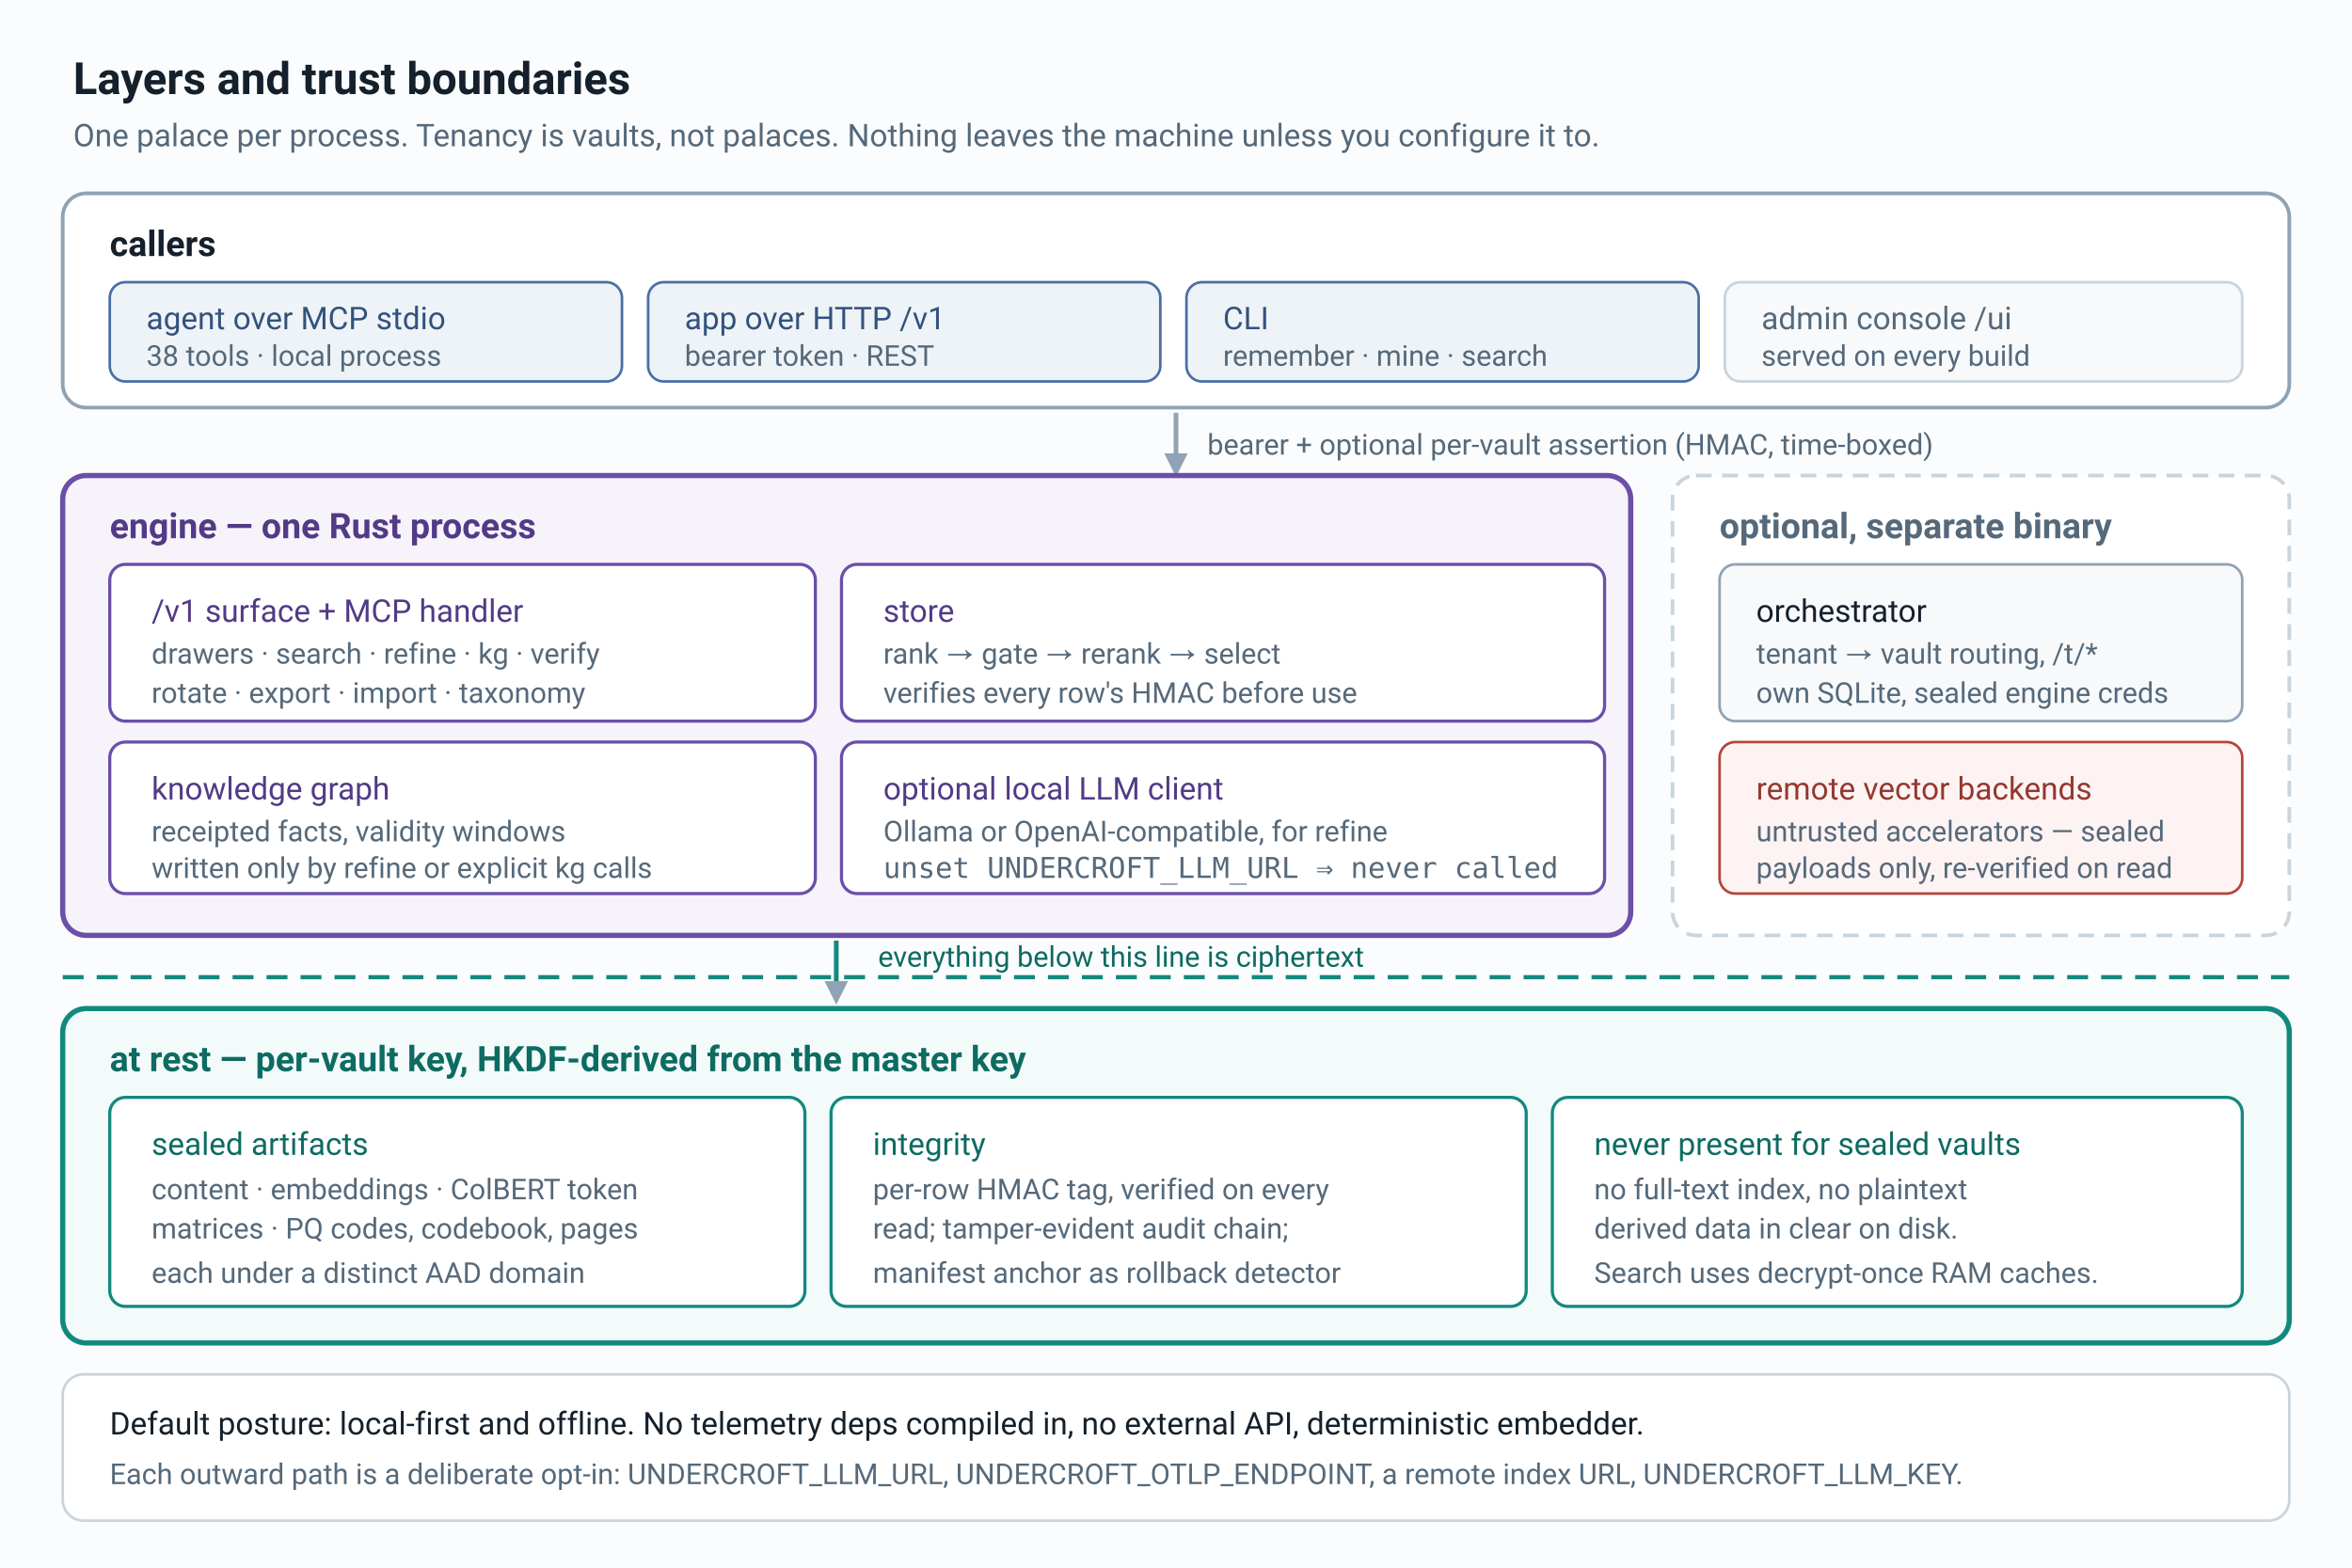
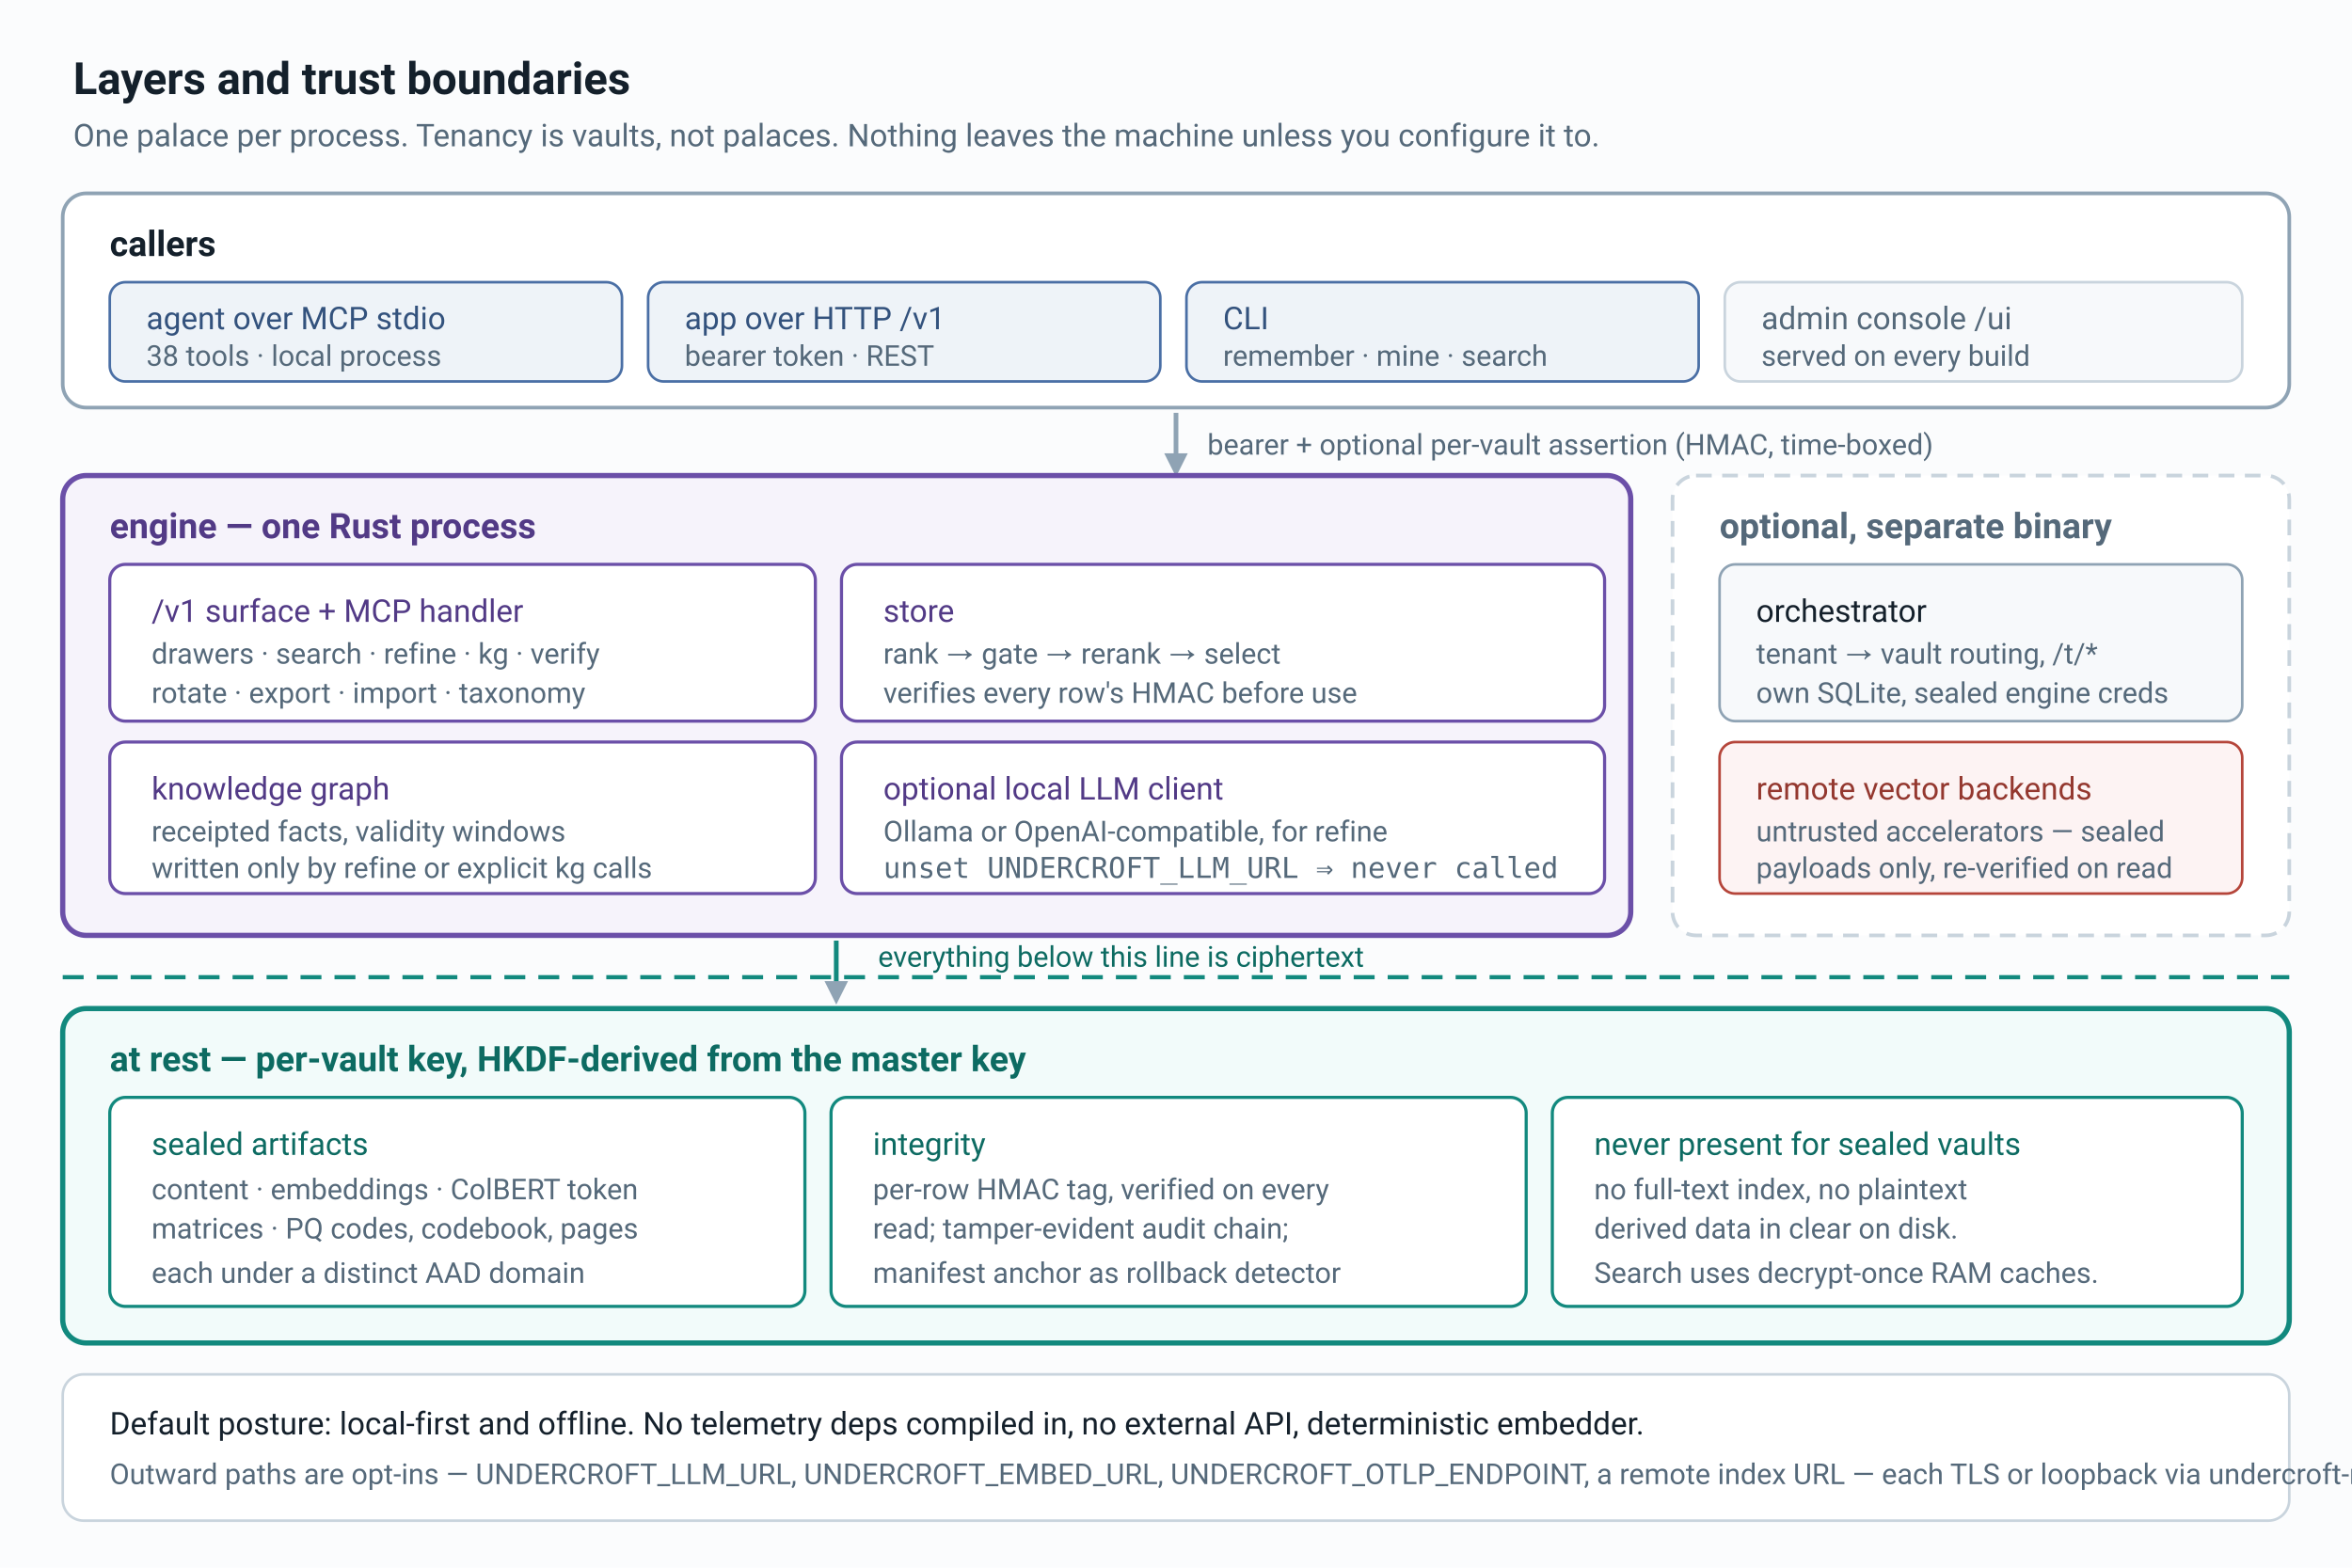
<svg xmlns="http://www.w3.org/2000/svg" viewBox="0 0 900 600" width="900" height="600" role="img" aria-labelledby="t d">
  <style>
  .f { font-family: -apple-system, BlinkMacSystemFont, "Segoe UI", Roboto, Helvetica, Arial, sans-serif; }
  .h { font-size: 17px; font-weight: 600; }
  .l { font-size: 13.5px; font-weight: 600; }
  .b { font-size: 12px; }
  .s { font-size: 11px; }
  .mono { font-family: ui-monospace, SFMono-Regular, Menlo, Consolas, monospace; font-size: 11px; }
  .ink { fill: var(--d-ink,#14202b); }
  .dim { fill: var(--d-dim,#55697a); }
  @media (prefers-color-scheme: dark) {
    svg { --d-bg:#0f1419; --d-card:#161c23; --d-card2:#1b222b; --d-line:#2b3540;
      --d-line2:#4a5b6b; --d-ink:#e4ebf1; --d-dim:#9aabba; --d-on:#0f1419;
      --d-teal:#2ba99c; --d-teal-bg:#0e2523; --d-teal-bg2:#123430; --d-teal-ink:#6fd8cc;
      --d-blue:#6d94c8; --d-blue-bg:#131d2b; --d-blue-ink:#9dbde3;
      --d-amber:#d1953f; --d-amber-bg:#261c0f; --d-amber-ink:#e8bc78;
      --d-violet:#9277c9; --d-violet-bg:#1c1730; --d-violet-bg2:#241d3d; --d-violet-ink:#b9a3e3;
      --d-green:#4fa570; --d-green-bg:#10231a; --d-green-bg2:#153021; --d-green-ink:#86cf9f;
      --d-red:#d1685c; --d-red-bg:#2a1614; --d-red-ink:#eb9a90; }
  }
</style>
  <rect width="900" height="600" fill="var(--d-bg,#fbfcfd)" />
  <text x="28" y="36" class="f h ink">Layers and trust boundaries</text>
  <text x="28" y="56" class="f b dim">One palace per process. Tenancy is vaults, not palaces. Nothing leaves the machine unless you configure it to.</text>
  <rect x="24" y="74" width="852" height="82" rx="9" fill="var(--d-card,#ffffff)" stroke="var(--d-line2,#8fa3b4)" stroke-width="1.4" />
  <text x="42" y="98" class="f l ink">callers</text>
  <rect x="42" y="108" width="196" height="38" rx="6" fill="var(--d-blue-bg,#eef3f8)" stroke="var(--d-blue,#4a6fa5)" />
  <text x="56" y="126" class="f b" fill="var(--d-blue-ink,#33527d)">agent over MCP stdio</text>
  <text x="56" y="140" class="f s dim">38 tools · local process</text>
  <rect x="248" y="108" width="196" height="38" rx="6" fill="var(--d-blue-bg,#eef3f8)" stroke="var(--d-blue,#4a6fa5)" />
  <text x="262" y="126" class="f b" fill="var(--d-blue-ink,#33527d)">app over HTTP /v1</text>
  <text x="262" y="140" class="f s dim">bearer token · REST</text>
  <rect x="454" y="108" width="196" height="38" rx="6" fill="var(--d-blue-bg,#eef3f8)" stroke="var(--d-blue,#4a6fa5)" />
  <text x="468" y="126" class="f b" fill="var(--d-blue-ink,#33527d)">CLI</text>
  <text x="468" y="140" class="f s dim">remember · mine · search</text>
  <rect x="660" y="108" width="198" height="38" rx="6" fill="var(--d-card2,#f7f9fb)" stroke="var(--d-line,#c9d4dd)" />
  <text x="674" y="126" class="f b dim">admin console /ui</text>
  <text x="674" y="140" class="f s dim">served on every build</text>
  <path d="M450 158 L450 178" stroke="var(--d-line2,#8fa3b4)" stroke-width="1.8" marker-end="url(#a)" />
  <text x="462" y="174" class="f s dim">bearer + optional per-vault assertion (HMAC, time-boxed)</text>
  <rect x="24" y="182" width="600" height="176" rx="9" fill="var(--d-violet-bg,#f6f3fb)" stroke="var(--d-violet,#6b4fa8)" stroke-width="2" />
  <text x="42" y="206" class="f l" fill="var(--d-violet-ink,#523a86)">engine — one Rust process</text>
  <rect x="42" y="216" width="270" height="60" rx="6" fill="var(--d-card,#ffffff)" stroke="var(--d-violet,#6b4fa8)" stroke-width="1.2" />
  <text x="58" y="238" class="f b" fill="var(--d-violet-ink,#523a86)">/v1 surface + MCP handler</text>
  <text x="58" y="254" class="f s dim">drawers · search · refine · kg · verify</text>
  <text x="58" y="269" class="f s dim">rotate · export · import · taxonomy</text>
  <rect x="322" y="216" width="292" height="60" rx="6" fill="var(--d-card,#ffffff)" stroke="var(--d-violet,#6b4fa8)" stroke-width="1.2" />
  <text x="338" y="238" class="f b" fill="var(--d-violet-ink,#523a86)">store</text>
  <text x="338" y="254" class="f s dim">rank → gate → rerank → select</text>
  <text x="338" y="269" class="f s dim">verifies every row's HMAC before use</text>
  <rect x="42" y="284" width="270" height="58" rx="6" fill="var(--d-card,#ffffff)" stroke="var(--d-violet,#6b4fa8)" stroke-width="1.2" />
  <text x="58" y="306" class="f b" fill="var(--d-violet-ink,#523a86)">knowledge graph</text>
  <text x="58" y="322" class="f s dim">receipted facts, validity windows</text>
  <text x="58" y="336" class="f s dim">written only by refine or explicit kg calls</text>
  <rect x="322" y="284" width="292" height="58" rx="6" fill="var(--d-card,#ffffff)" stroke="var(--d-violet,#6b4fa8)" stroke-width="1.2" />
  <text x="338" y="306" class="f b" fill="var(--d-violet-ink,#523a86)">optional local LLM client</text>
  <text x="338" y="322" class="f s dim">Ollama or OpenAI-compatible, for refine</text>
  <text x="338" y="336" class="f mono dim">unset UNDERCROFT_LLM_URL ⇒ never called</text>
  <rect x="640" y="182" width="236" height="176" rx="9" fill="var(--d-card,#ffffff)" stroke="var(--d-line,#c9d4dd)" stroke-width="1.4" stroke-dasharray="6 4" />
  <text x="658" y="206" class="f l dim">optional, separate binary</text>
  <rect x="658" y="216" width="200" height="60" rx="6" fill="var(--d-card2,#f7f9fb)" stroke="var(--d-line2,#8fa3b4)" />
  <text x="672" y="238" class="f b ink">orchestrator</text>
  <text x="672" y="254" class="f s dim">tenant → vault routing, /t/*</text>
  <text x="672" y="269" class="f s dim">own SQLite, sealed engine creds</text>
  <rect x="658" y="284" width="200" height="58" rx="6" fill="var(--d-red-bg,#fdf3f3)" stroke="var(--d-red,#b5453a)" />
  <text x="672" y="306" class="f b" fill="var(--d-red-ink,#94382f)">remote vector backends</text>
  <text x="672" y="322" class="f s dim">untrusted accelerators — sealed</text>
  <text x="672" y="336" class="f s dim">payloads only, re-verified on read</text>
  <path d="M320 360 L320 380" stroke="var(--d-teal,#12897e)" stroke-width="1.8" marker-end="url(#a)" />
  <line x1="24" y1="374" x2="876" y2="374" stroke="var(--d-teal,#12897e)" stroke-width="1.6" stroke-dasharray="8 5" />
  <text x="336" y="370" class="f s" fill="var(--d-teal-ink,#0d6b62)">everything below this line is ciphertext</text>
  <rect x="24" y="386" width="852" height="128" rx="9" fill="var(--d-teal-bg,#f2fbfa)" stroke="var(--d-teal,#12897e)" stroke-width="2" />
  <text x="42" y="410" class="f l" fill="var(--d-teal-ink,#0d6b62)">at rest — per-vault key, HKDF-derived from the master key</text>
  <rect x="42" y="420" width="266" height="80" rx="6" fill="var(--d-card,#ffffff)" stroke="var(--d-teal,#12897e)" stroke-width="1.2" />
  <text x="58" y="442" class="f b" fill="var(--d-teal-ink,#0d6b62)">sealed artifacts</text>
  <text x="58" y="459" class="f s dim">content · embeddings · ColBERT token</text>
  <text x="58" y="474" class="f s dim">matrices · PQ codes, codebook, pages</text>
  <text x="58" y="491" class="f s dim">each under a distinct AAD domain</text>
  <rect x="318" y="420" width="266" height="80" rx="6" fill="var(--d-card,#ffffff)" stroke="var(--d-teal,#12897e)" stroke-width="1.2" />
  <text x="334" y="442" class="f b" fill="var(--d-teal-ink,#0d6b62)">integrity</text>
  <text x="334" y="459" class="f s dim">per-row HMAC tag, verified on every</text>
  <text x="334" y="474" class="f s dim">read; tamper-evident audit chain;</text>
  <text x="334" y="491" class="f s dim">manifest anchor as rollback detector</text>
  <rect x="594" y="420" width="264" height="80" rx="6" fill="var(--d-card,#ffffff)" stroke="var(--d-teal,#12897e)" stroke-width="1.2" />
  <text x="610" y="442" class="f b" fill="var(--d-teal-ink,#0d6b62)">never present for sealed vaults</text>
  <text x="610" y="459" class="f s dim">no full-text index, no plaintext</text>
  <text x="610" y="474" class="f s dim">derived data in clear on disk.</text>
  <text x="610" y="491" class="f s dim">Search uses decrypt-once RAM caches.</text>
  <rect x="24" y="526" width="852" height="56" rx="8" fill="var(--d-card,#ffffff)" stroke="var(--d-line,#c9d4dd)" />
  <text x="42" y="549" class="f b ink">Default posture: local-first and offline. No telemetry deps compiled in, no external API, deterministic embedder.</text>
-   <text x="42" y="568" class="f s dim">Each outward path is a deliberate opt-in: UNDERCROFT_LLM_URL, UNDERCROFT_OTLP_ENDPOINT, a remote index URL, UNDERCROFT_LLM_KEY.</text>
+   <text x="42" y="568" class="f s dim">Outward paths are opt-ins — UNDERCROFT_LLM_URL, UNDERCROFT_EMBED_URL, UNDERCROFT_OTLP_ENDPOINT, a remote index URL — each TLS or loopback via undercroft-net.</text>
  <defs>
    <marker id="a" viewBox="0 0 10 10" refX="5" refY="5" markerWidth="5" markerHeight="5" orient="auto-start-reverse">
      <path d="M 0 0 L 10 5 L 0 10 z" fill="var(--d-line2,#8fa3b4)" />
    </marker>
  </defs>
</svg>
